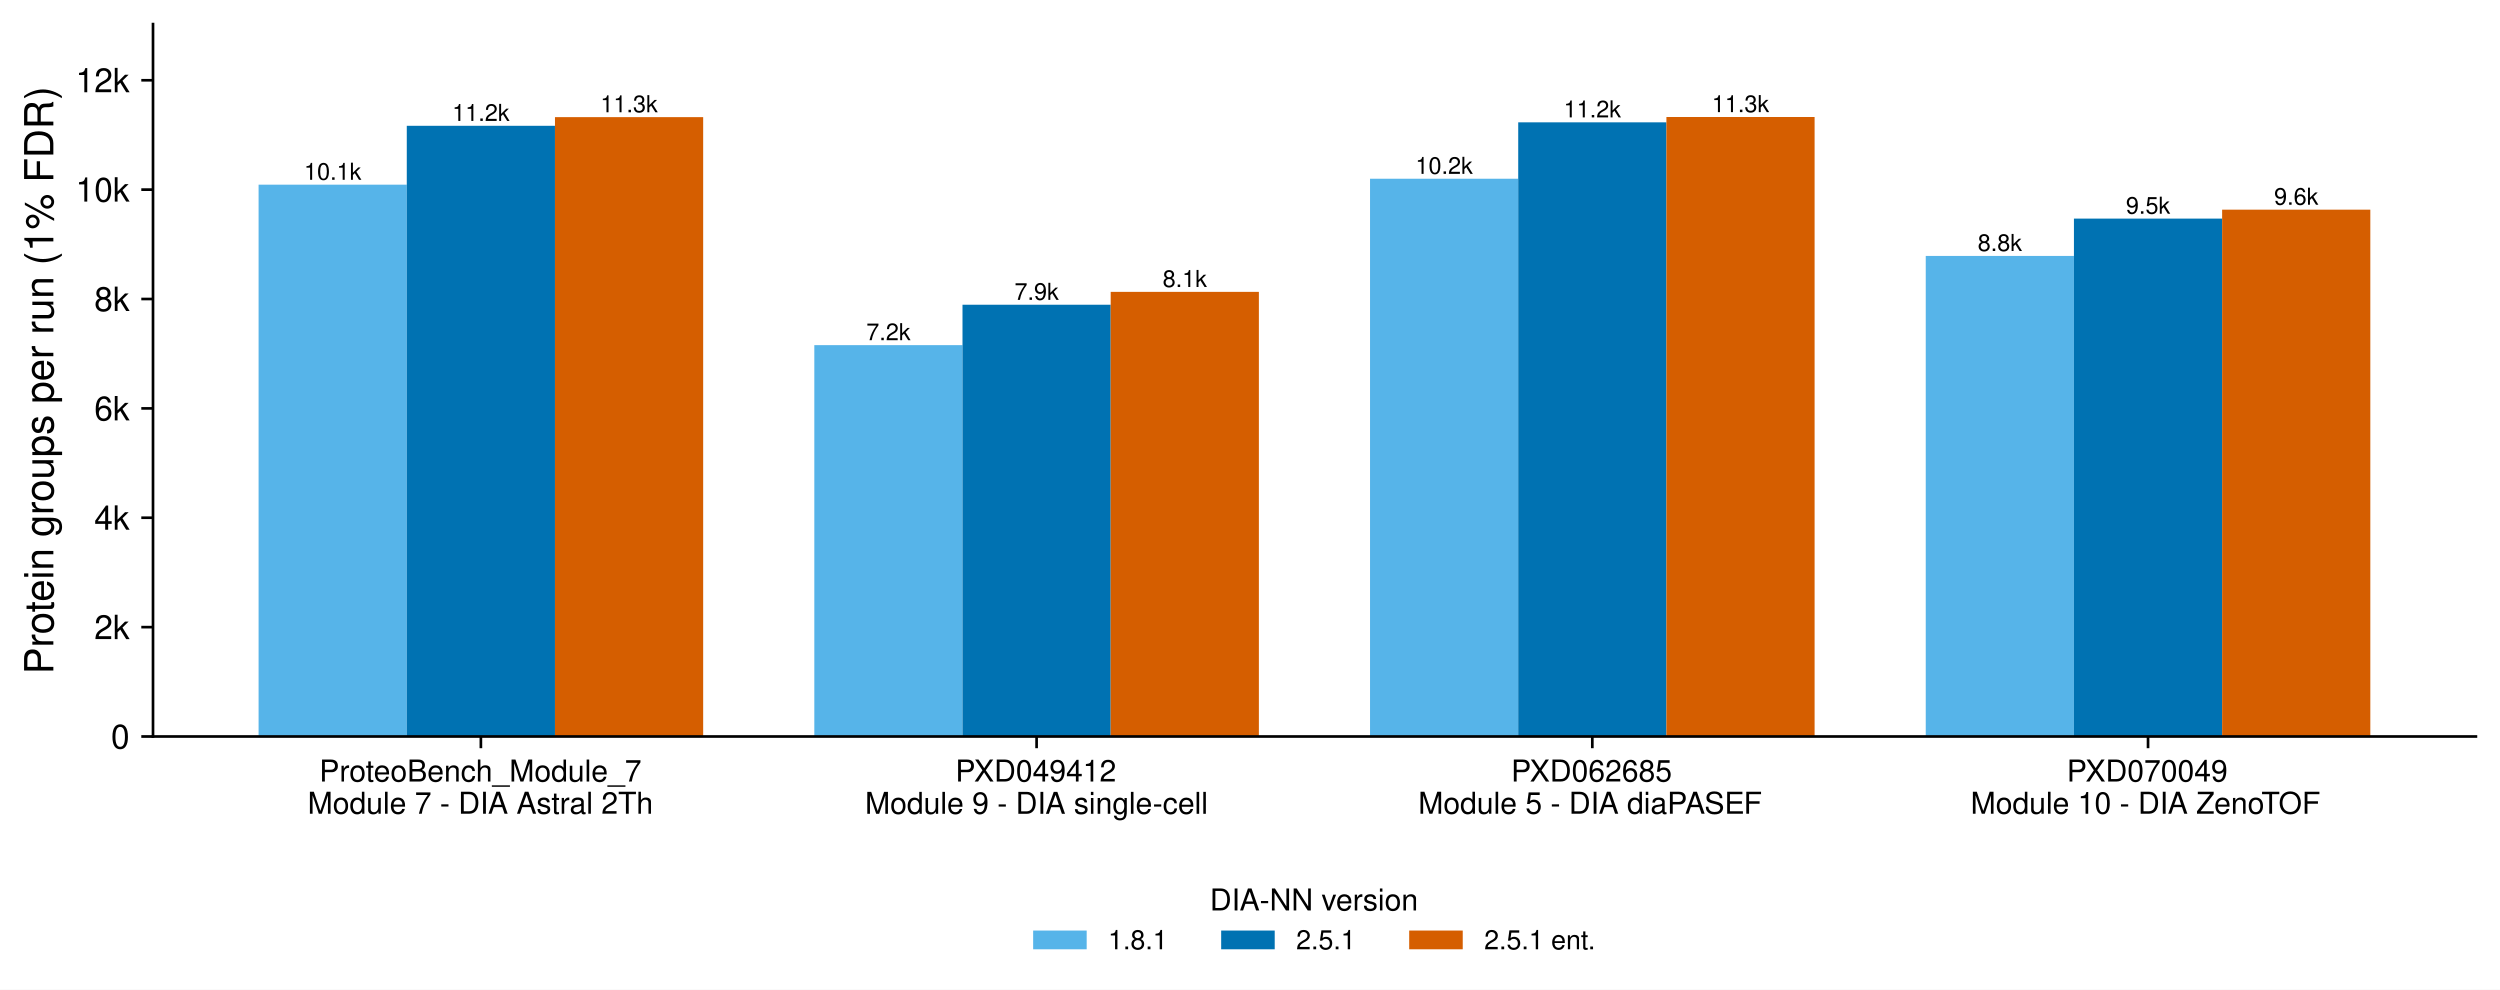
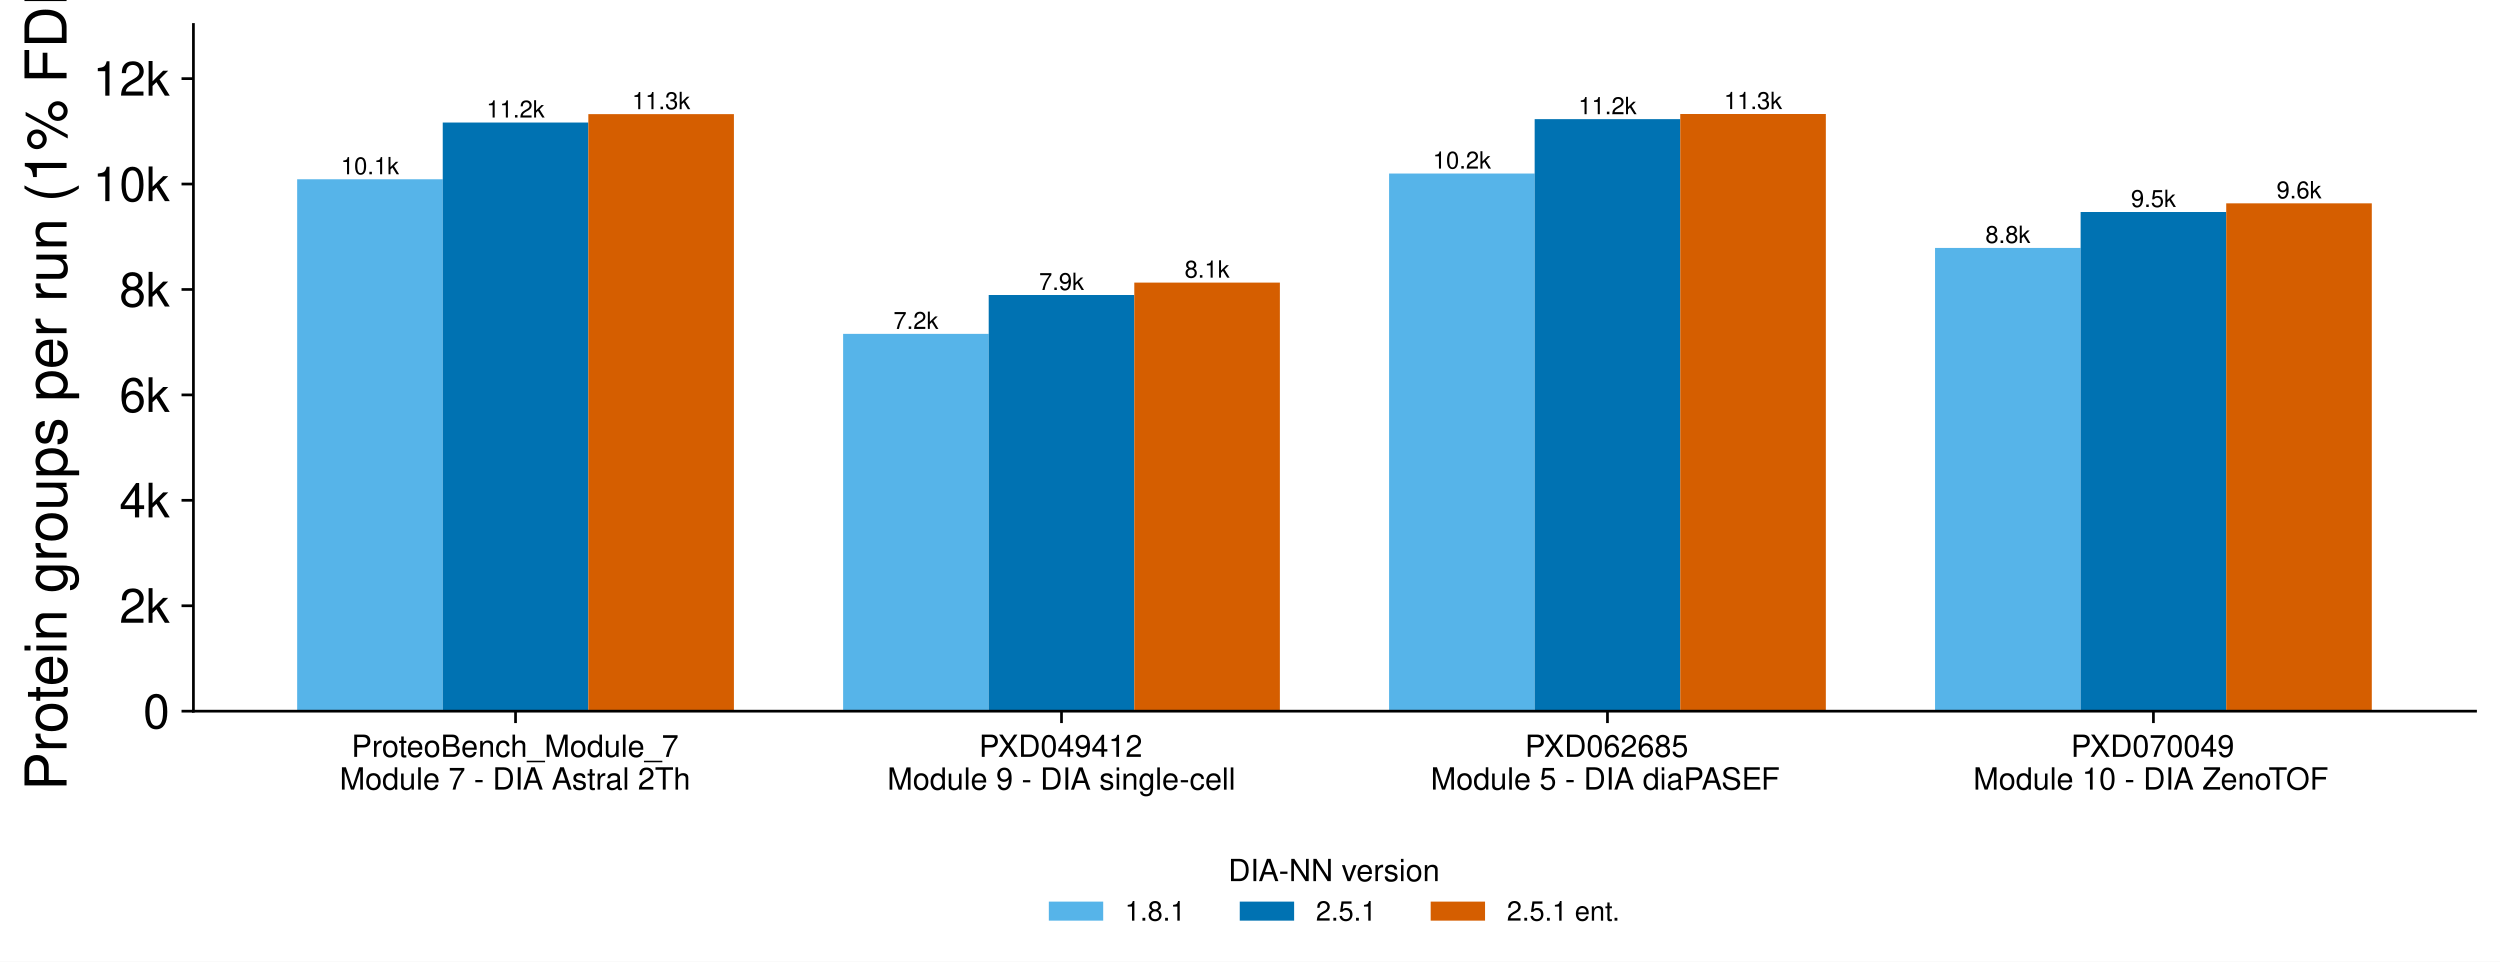
- <svg xmlns="http://www.w3.org/2000/svg" xmlns:xlink="http://www.w3.org/1999/xlink" width="747.132pt" height="295.765pt" viewBox="0 0 747.132 295.765" version="1.1">
+ <svg xmlns="http://www.w3.org/2000/svg" xmlns:xlink="http://www.w3.org/1999/xlink" width="735.776pt" height="283.021pt" viewBox="0 0 735.776 283.021" version="1.1">
  <defs>
    <style type="text/css">*{stroke-linejoin: round; stroke-linecap: butt}</style>
  </defs>
  <g id="figure_1">
    <g id="patch_1">
-       <path d="M 0 295.765  L 747.132 295.765  L 747.132 0  L 0 0  z " style="fill: #ffffff" />
+       <path d="M 0 283.021  L 735.776 283.021  L 735.776 0  L 0 0  z " style="fill: #ffffff" />
    </g>
    <g id="axes_1">
      <g id="patch_2">
-         <path d="M 45.726 220.104  L 739.932 220.104  L 739.932 7.2  L 45.726 7.2  z " style="fill: #ffffff" />
+         <path d="M 56.926 209.304  L 728.576 209.304  L 728.576 7.2  L 56.926 7.2  z " style="fill: #ffffff" />
      </g>
      <g id="patch_3">
-         <path d="M 77.28 220.104  L 121.568 220.104  L 121.568 55.186  L 77.28 55.186  z " clip-path="url(#p3183a7e51b)" style="fill: #56b4e9" />
+         <path d="M 87.455 209.304  L 130.304 209.304  L 130.304 52.752  L 87.455 52.752  z " clip-path="url(#pea8985f1e5)" style="fill: #56b4e9" />
      </g>
      <g id="patch_4">
-         <path d="M 243.359 220.104  L 287.646 220.104  L 287.646 103.137  L 243.359 103.137  z " clip-path="url(#p3183a7e51b)" style="fill: #56b4e9" />
+         <path d="M 248.137 209.304  L 290.986 209.304  L 290.986 98.27  L 248.137 98.27  z " clip-path="url(#pea8985f1e5)" style="fill: #56b4e9" />
      </g>
      <g id="patch_5">
-         <path d="M 409.437 220.104  L 453.724 220.104  L 453.724 53.421  L 409.437 53.421  z " clip-path="url(#p3183a7e51b)" style="fill: #56b4e9" />
+         <path d="M 408.819 209.304  L 451.668 209.304  L 451.668 51.077  L 408.819 51.077  z " clip-path="url(#pea8985f1e5)" style="fill: #56b4e9" />
      </g>
      <g id="patch_6">
-         <path d="M 575.515 220.104  L 619.802 220.104  L 619.802 76.481  L 575.515 76.481  z " clip-path="url(#p3183a7e51b)" style="fill: #56b4e9" />
+         <path d="M 569.501 209.304  L 612.349 209.304  L 612.349 72.967  L 569.501 72.967  z " clip-path="url(#pea8985f1e5)" style="fill: #56b4e9" />
      </g>
      <g id="patch_7">
-         <path d="M 121.568 220.104  L 165.855 220.104  L 165.855 37.601  L 121.568 37.601  z " clip-path="url(#p3183a7e51b)" style="fill: #0072b2" />
+         <path d="M 130.304 209.304  L 173.152 209.304  L 173.152 36.059  L 130.304 36.059  z " clip-path="url(#pea8985f1e5)" style="fill: #0072b2" />
      </g>
      <g id="patch_8">
-         <path d="M 287.646 220.104  L 331.933 220.104  L 331.933 91.076  L 287.646 91.076  z " clip-path="url(#p3183a7e51b)" style="fill: #0072b2" />
+         <path d="M 290.986 209.304  L 333.834 209.304  L 333.834 86.821  L 290.986 86.821  z " clip-path="url(#pea8985f1e5)" style="fill: #0072b2" />
      </g>
      <g id="patch_9">
-         <path d="M 453.724 220.104  L 498.012 220.104  L 498.012 36.555  L 453.724 36.555  z " clip-path="url(#p3183a7e51b)" style="fill: #0072b2" />
+         <path d="M 451.668 209.304  L 494.516 209.304  L 494.516 35.066  L 451.668 35.066  z " clip-path="url(#pea8985f1e5)" style="fill: #0072b2" />
      </g>
      <g id="patch_10">
-         <path d="M 619.802 220.104  L 664.09 220.104  L 664.09 65.335  L 619.802 65.335  z " clip-path="url(#p3183a7e51b)" style="fill: #0072b2" />
+         <path d="M 612.349 209.304  L 655.198 209.304  L 655.198 62.386  L 612.349 62.386  z " clip-path="url(#pea8985f1e5)" style="fill: #0072b2" />
      </g>
      <g id="patch_11">
-         <path d="M 165.855 220.104  L 210.143 220.104  L 210.143 35.003  L 165.855 35.003  z " clip-path="url(#p3183a7e51b)" style="fill: #d55e00" />
+         <path d="M 173.152 209.304  L 216.001 209.304  L 216.001 33.592  L 173.152 33.592  z " clip-path="url(#pea8985f1e5)" style="fill: #d55e00" />
      </g>
      <g id="patch_12">
-         <path d="M 331.933 220.104  L 376.221 220.104  L 376.221 87.235  L 331.933 87.235  z " clip-path="url(#p3183a7e51b)" style="fill: #d55e00" />
+         <path d="M 333.834 209.304  L 376.683 209.304  L 376.683 83.175  L 333.834 83.175  z " clip-path="url(#pea8985f1e5)" style="fill: #d55e00" />
      </g>
      <g id="patch_13">
-         <path d="M 498.012 220.104  L 542.299 220.104  L 542.299 34.97  L 498.012 34.97  z " clip-path="url(#p3183a7e51b)" style="fill: #d55e00" />
+         <path d="M 494.516 209.304  L 537.365 209.304  L 537.365 33.561  L 494.516 33.561  z " clip-path="url(#pea8985f1e5)" style="fill: #d55e00" />
      </g>
      <g id="patch_14">
-         <path d="M 664.09 220.104  L 708.377 220.104  L 708.377 62.655  L 664.09 62.655  z " clip-path="url(#p3183a7e51b)" style="fill: #d55e00" />
+         <path d="M 655.198 209.304  L 698.046 209.304  L 698.046 59.842  L 655.198 59.842  z " clip-path="url(#pea8985f1e5)" style="fill: #d55e00" />
      </g>
      <g id="matplotlib.axis_1">
        <g id="xtick_1">
          <g id="line2d_1">
            <defs>
-               <path id="m68617bf0ce" d="M 0 0  L 0 3.5  " style="stroke: #000000; stroke-width: 0.8" />
+               <path id="m08cf8c020e" d="M 0 0  L 0 3.5  " style="stroke: #000000; stroke-width: 0.8" />
            </defs>
            <g>
-               <use xlink:href="#m68617bf0ce" x="143.712" y="220.104" style="stroke: #000000; stroke-width: 0.8" />
+               <use xlink:href="#m08cf8c020e" x="151.728" y="209.304" style="stroke: #000000; stroke-width: 0.8" />
            </g>
          </g>
          <g id="text_1">
-             <text style="font-size: 9px; font-family: 'Helvetica', 'Arial', 'DejaVu Sans', sans-serif" transform="translate(95.43019 233.5601)">ProteoBench_Module_7</text>
-             <text style="font-size: 9px; font-family: 'Helvetica', 'Arial', 'DejaVu Sans', sans-serif" transform="translate(91.9448 243.1833)">Module 7 - DIA Astral 2Th</text>
+             <text style="font-size: 9px; font-family: 'Helvetica', 'Arial', 'DejaVu Sans', sans-serif" transform="translate(103.4467 222.7601)">ProteoBench_Module_7</text>
+             <text style="font-size: 9px; font-family: 'Helvetica', 'Arial', 'DejaVu Sans', sans-serif" transform="translate(99.96134 232.3833)">Module 7 - DIA Astral 2Th</text>
          </g>
        </g>
        <g id="xtick_2">
          <g id="line2d_2">
            <g>
-               <use xlink:href="#m68617bf0ce" x="309.79" y="220.104" style="stroke: #000000; stroke-width: 0.8" />
+               <use xlink:href="#m08cf8c020e" x="312.41" y="209.304" style="stroke: #000000; stroke-width: 0.8" />
            </g>
          </g>
          <g id="text_2">
-             <text style="font-size: 9px; font-family: 'Helvetica', 'Arial', 'DejaVu Sans', sans-serif" transform="translate(285.5221 233.5601)">PXD049412</text>
-             <text style="font-size: 9px; font-family: 'Helvetica', 'Arial', 'DejaVu Sans', sans-serif" transform="translate(258.5214 243.2087)">Module 9 - DIA single-cell</text>
+             <text style="font-size: 9px; font-family: 'Helvetica', 'Arial', 'DejaVu Sans', sans-serif" transform="translate(288.1424 222.7601)">PXD049412</text>
+             <text style="font-size: 9px; font-family: 'Helvetica', 'Arial', 'DejaVu Sans', sans-serif" transform="translate(261.1417 232.4087)">Module 9 - DIA single-cell</text>
          </g>
        </g>
        <g id="xtick_3">
          <g id="line2d_3">
            <g>
-               <use xlink:href="#m68617bf0ce" x="475.868" y="220.104" style="stroke: #000000; stroke-width: 0.8" />
+               <use xlink:href="#m08cf8c020e" x="473.092" y="209.304" style="stroke: #000000; stroke-width: 0.8" />
            </g>
          </g>
          <g id="text_3">
-             <text style="font-size: 9px; font-family: 'Helvetica', 'Arial', 'DejaVu Sans', sans-serif" transform="translate(451.6001 233.5601)">PXD062685</text>
-             <text style="font-size: 9px; font-family: 'Helvetica', 'Arial', 'DejaVu Sans', sans-serif" transform="translate(423.8471 243.1833)">Module 5 - DIA diaPASEF</text>
+             <text style="font-size: 9px; font-family: 'Helvetica', 'Arial', 'DejaVu Sans', sans-serif" transform="translate(448.8242 222.7601)">PXD062685</text>
+             <text style="font-size: 9px; font-family: 'Helvetica', 'Arial', 'DejaVu Sans', sans-serif" transform="translate(421.0711 232.3833)">Module 5 - DIA diaPASEF</text>
          </g>
        </g>
        <g id="xtick_4">
          <g id="line2d_4">
            <g>
-               <use xlink:href="#m68617bf0ce" x="641.946" y="220.104" style="stroke: #000000; stroke-width: 0.8" />
+               <use xlink:href="#m08cf8c020e" x="633.774" y="209.304" style="stroke: #000000; stroke-width: 0.8" />
            </g>
          </g>
          <g id="text_4">
-             <text style="font-size: 9px; font-family: 'Helvetica', 'Arial', 'DejaVu Sans', sans-serif" transform="translate(617.6782 233.5601)">PXD070049</text>
-             <text style="font-size: 9px; font-family: 'Helvetica', 'Arial', 'DejaVu Sans', sans-serif" transform="translate(588.9295 243.1833)">Module 10 - DIA ZenoTOF</text>
+             <text style="font-size: 9px; font-family: 'Helvetica', 'Arial', 'DejaVu Sans', sans-serif" transform="translate(609.506 222.7601)">PXD070049</text>
+             <text style="font-size: 9px; font-family: 'Helvetica', 'Arial', 'DejaVu Sans', sans-serif" transform="translate(580.7573 232.3833)">Module 10 - DIA ZenoTOF</text>
          </g>
        </g>
      </g>
      <g id="matplotlib.axis_2">
        <g id="ytick_1">
          <g id="line2d_5">
            <defs>
-               <path id="m8bf1b09b69" d="M 0 0  L -3.5 0  " style="stroke: #000000; stroke-width: 0.8" />
+               <path id="m392a4f517e" d="M 0 0  L -3.5 0  " style="stroke: #000000; stroke-width: 0.8" />
            </defs>
            <g>
-               <use xlink:href="#m8bf1b09b69" x="45.726" y="220.104" style="stroke: #000000; stroke-width: 0.8" />
+               <use xlink:href="#m392a4f517e" x="56.926" y="209.304" style="stroke: #000000; stroke-width: 0.8" />
            </g>
          </g>
          <g id="text_5">
-             <text style="font-size: 10px; font-family: 'Helvetica', 'Arial', 'DejaVu Sans', sans-serif; text-anchor: end" x="38.726" y="223.691" transform="rotate(-0 38.72563 223.6907)">0</text>
+             <text style="font-size: 14px; font-family: 'Helvetica', 'Arial', 'DejaVu Sans', sans-serif; text-anchor: end" x="49.926" y="214.325" transform="rotate(-0 49.92594 214.3254)">0</text>
          </g>
        </g>
        <g id="ytick_2">
          <g id="line2d_6">
            <g>
-               <use xlink:href="#m8bf1b09b69" x="45.726" y="187.418" style="stroke: #000000; stroke-width: 0.8" />
+               <use xlink:href="#m392a4f517e" x="56.926" y="178.276" style="stroke: #000000; stroke-width: 0.8" />
            </g>
          </g>
          <g id="text_6">
-             <text style="font-size: 10px; font-family: 'Helvetica', 'Arial', 'DejaVu Sans', sans-serif; text-anchor: end" x="38.726" y="191.005" transform="rotate(-0 38.72563 191.0046)">2k</text>
+             <text style="font-size: 14px; font-family: 'Helvetica', 'Arial', 'DejaVu Sans', sans-serif; text-anchor: end" x="49.926" y="183.297" transform="rotate(-0 49.92594 183.2974)">2k</text>
          </g>
        </g>
        <g id="ytick_3">
          <g id="line2d_7">
            <g>
-               <use xlink:href="#m8bf1b09b69" x="45.726" y="154.732" style="stroke: #000000; stroke-width: 0.8" />
+               <use xlink:href="#m392a4f517e" x="56.926" y="147.248" style="stroke: #000000; stroke-width: 0.8" />
            </g>
          </g>
          <g id="text_7">
-             <text style="font-size: 10px; font-family: 'Helvetica', 'Arial', 'DejaVu Sans', sans-serif; text-anchor: end" x="38.726" y="158.319" transform="rotate(-0 38.72563 158.3186)">4k</text>
+             <text style="font-size: 14px; font-family: 'Helvetica', 'Arial', 'DejaVu Sans', sans-serif; text-anchor: end" x="49.926" y="152.269" transform="rotate(-0 49.92594 152.2694)">4k</text>
          </g>
        </g>
        <g id="ytick_4">
          <g id="line2d_8">
            <g>
-               <use xlink:href="#m8bf1b09b69" x="45.726" y="122.046" style="stroke: #000000; stroke-width: 0.8" />
+               <use xlink:href="#m392a4f517e" x="56.926" y="116.22" style="stroke: #000000; stroke-width: 0.8" />
            </g>
          </g>
          <g id="text_8">
-             <text style="font-size: 10px; font-family: 'Helvetica', 'Arial', 'DejaVu Sans', sans-serif; text-anchor: end" x="38.726" y="125.633" transform="rotate(-0 38.72563 125.6325)">6k</text>
+             <text style="font-size: 14px; font-family: 'Helvetica', 'Arial', 'DejaVu Sans', sans-serif; text-anchor: end" x="49.926" y="121.241" transform="rotate(-0 49.92594 121.2414)">6k</text>
          </g>
        </g>
        <g id="ytick_5">
          <g id="line2d_9">
            <g>
-               <use xlink:href="#m8bf1b09b69" x="45.726" y="89.36" style="stroke: #000000; stroke-width: 0.8" />
+               <use xlink:href="#m392a4f517e" x="56.926" y="85.192" style="stroke: #000000; stroke-width: 0.8" />
            </g>
          </g>
          <g id="text_9">
-             <text style="font-size: 10px; font-family: 'Helvetica', 'Arial', 'DejaVu Sans', sans-serif; text-anchor: end" x="38.726" y="92.946" transform="rotate(-0 38.72563 92.94643)">8k</text>
+             <text style="font-size: 14px; font-family: 'Helvetica', 'Arial', 'DejaVu Sans', sans-serif; text-anchor: end" x="49.926" y="90.213" transform="rotate(-0 49.92594 90.21339)">8k</text>
          </g>
        </g>
        <g id="ytick_6">
          <g id="line2d_10">
            <g>
-               <use xlink:href="#m8bf1b09b69" x="45.726" y="56.674" style="stroke: #000000; stroke-width: 0.8" />
+               <use xlink:href="#m392a4f517e" x="56.926" y="54.164" style="stroke: #000000; stroke-width: 0.8" />
            </g>
          </g>
          <g id="text_10">
-             <text style="font-size: 10px; font-family: 'Helvetica', 'Arial', 'DejaVu Sans', sans-serif; text-anchor: end" x="38.726" y="60.26" transform="rotate(-0 38.72563 60.26036)">10k</text>
+             <text style="font-size: 14px; font-family: 'Helvetica', 'Arial', 'DejaVu Sans', sans-serif; text-anchor: end" x="49.926" y="59.185" transform="rotate(-0 49.92594 59.18539)">10k</text>
          </g>
        </g>
        <g id="ytick_7">
          <g id="line2d_11">
            <g>
-               <use xlink:href="#m8bf1b09b69" x="45.726" y="23.988" style="stroke: #000000; stroke-width: 0.8" />
+               <use xlink:href="#m392a4f517e" x="56.926" y="23.136" style="stroke: #000000; stroke-width: 0.8" />
            </g>
          </g>
          <g id="text_11">
-             <text style="font-size: 10px; font-family: 'Helvetica', 'Arial', 'DejaVu Sans', sans-serif; text-anchor: end" x="38.726" y="27.574" transform="rotate(-0 38.72563 27.57428)">12k</text>
+             <text style="font-size: 14px; font-family: 'Helvetica', 'Arial', 'DejaVu Sans', sans-serif; text-anchor: end" x="49.926" y="28.157" transform="rotate(-0 49.92594 28.15739)">12k</text>
          </g>
        </g>
        <g id="text_12">
-           <text style="font-size: 12px; font-family: 'Helvetica', 'Arial', 'DejaVu Sans', sans-serif; text-anchor: middle" x="15.949" y="113.652" transform="rotate(-90 15.94875 113.652)">Protein groups per run (1% FDR)</text>
+           <text style="font-size: 17px; font-family: 'Helvetica', 'Arial', 'DejaVu Sans', sans-serif; text-anchor: middle" x="19.594" y="108.252" transform="rotate(-90 19.59406 108.252)">Protein groups per run (1% FDR)</text>
        </g>
      </g>
      <g id="patch_15">
-         <path d="M 45.726 220.104  L 45.726 7.2  " style="fill: none; stroke: #000000; stroke-width: 0.8; stroke-linejoin: miter; stroke-linecap: square" />
+         <path d="M 56.926 209.304  L 56.926 7.2  " style="fill: none; stroke: #000000; stroke-width: 0.8; stroke-linejoin: miter; stroke-linecap: square" />
      </g>
      <g id="patch_16">
-         <path d="M 45.726 220.104  L 739.932 220.104  " style="fill: none; stroke: #000000; stroke-width: 0.8; stroke-linejoin: miter; stroke-linecap: square" />
+         <path d="M 56.926 209.304  L 728.576 209.304  " style="fill: none; stroke: #000000; stroke-width: 0.8; stroke-linejoin: miter; stroke-linecap: square" />
      </g>
      <g id="text_13">
-         <text style="font-size: 7px; font-family: 'Helvetica', 'Arial', 'DejaVu Sans', sans-serif; text-anchor: middle" x="99.424" y="53.727" transform="rotate(-0 99.42419 53.72736)">10.1k</text>
+         <text style="font-size: 7px; font-family: 'Helvetica', 'Arial', 'DejaVu Sans', sans-serif; text-anchor: middle" x="108.88" y="51.293" transform="rotate(-0 108.8797 51.29315)">10.1k</text>
      </g>
      <g id="text_14">
-         <text style="font-size: 7px; font-family: 'Helvetica', 'Arial', 'DejaVu Sans', sans-serif; text-anchor: middle" x="265.502" y="101.678" transform="rotate(-0 265.5022 101.6778)">7.2k</text>
+         <text style="font-size: 7px; font-family: 'Helvetica', 'Arial', 'DejaVu Sans', sans-serif; text-anchor: middle" x="269.562" y="96.811" transform="rotate(-0 269.5615 96.81123)">7.2k</text>
      </g>
      <g id="text_15">
-         <text style="font-size: 7px; font-family: 'Helvetica', 'Arial', 'DejaVu Sans', sans-serif; text-anchor: middle" x="431.58" y="51.962" transform="rotate(-0 431.5803 51.96231)">10.2k</text>
+         <text style="font-size: 7px; font-family: 'Helvetica', 'Arial', 'DejaVu Sans', sans-serif; text-anchor: middle" x="430.243" y="49.618" transform="rotate(-0 430.2434 49.61764)">10.2k</text>
      </g>
      <g id="text_16">
-         <text style="font-size: 7px; font-family: 'Helvetica', 'Arial', 'DejaVu Sans', sans-serif; text-anchor: middle" x="597.658" y="75.022" transform="rotate(-0 597.6583 75.02234)">8.8k</text>
+         <text style="font-size: 7px; font-family: 'Helvetica', 'Arial', 'DejaVu Sans', sans-serif; text-anchor: middle" x="590.925" y="71.508" transform="rotate(-0 590.9252 71.50789)">8.8k</text>
      </g>
      <g id="text_17">
-         <text style="font-size: 7px; font-family: 'Helvetica', 'Arial', 'DejaVu Sans', sans-serif; text-anchor: middle" x="143.712" y="36.142" transform="rotate(-0 143.7117 36.14225)">11.2k</text>
+         <text style="font-size: 7px; font-family: 'Helvetica', 'Arial', 'DejaVu Sans', sans-serif; text-anchor: middle" x="151.728" y="34.6" transform="rotate(-0 151.7282 34.60008)">11.2k</text>
      </g>
      <g id="text_18">
-         <text style="font-size: 7px; font-family: 'Helvetica', 'Arial', 'DejaVu Sans', sans-serif; text-anchor: middle" x="309.79" y="89.617" transform="rotate(-0 309.7897 89.61667)">7.9k</text>
+         <text style="font-size: 7px; font-family: 'Helvetica', 'Arial', 'DejaVu Sans', sans-serif; text-anchor: middle" x="312.41" y="85.362" transform="rotate(-0 312.41 85.3619)">7.9k</text>
      </g>
      <g id="text_19">
-         <text style="font-size: 7px; font-family: 'Helvetica', 'Arial', 'DejaVu Sans', sans-serif; text-anchor: middle" x="475.868" y="35.096" transform="rotate(-0 475.8678 35.0963)">11.2k</text>
+         <text style="font-size: 7px; font-family: 'Helvetica', 'Arial', 'DejaVu Sans', sans-serif; text-anchor: middle" x="473.092" y="33.607" transform="rotate(-0 473.0918 33.60719)">11.2k</text>
      </g>
      <g id="text_20">
-         <text style="font-size: 7px; font-family: 'Helvetica', 'Arial', 'DejaVu Sans', sans-serif; text-anchor: middle" x="641.946" y="63.876" transform="rotate(-0 641.9458 63.87639)">9.5k</text>
+         <text style="font-size: 7px; font-family: 'Helvetica', 'Arial', 'DejaVu Sans', sans-serif; text-anchor: middle" x="633.774" y="60.927" transform="rotate(-0 633.7737 60.92734)">9.5k</text>
      </g>
      <g id="text_21">
-         <text style="font-size: 7px; font-family: 'Helvetica', 'Arial', 'DejaVu Sans', sans-serif; text-anchor: middle" x="187.999" y="33.544" transform="rotate(-0 187.9992 33.54371)">11.3k</text>
+         <text style="font-size: 7px; font-family: 'Helvetica', 'Arial', 'DejaVu Sans', sans-serif; text-anchor: middle" x="194.577" y="32.133" transform="rotate(-0 194.5767 32.13336)">11.3k</text>
      </g>
      <g id="text_22">
-         <text style="font-size: 7px; font-family: 'Helvetica', 'Arial', 'DejaVu Sans', sans-serif; text-anchor: middle" x="354.077" y="85.776" transform="rotate(-0 354.0772 85.77605)">8.1k</text>
+         <text style="font-size: 7px; font-family: 'Helvetica', 'Arial', 'DejaVu Sans', sans-serif; text-anchor: middle" x="355.259" y="81.716" transform="rotate(-0 355.2585 81.71611)">8.1k</text>
      </g>
      <g id="text_23">
-         <text style="font-size: 7px; font-family: 'Helvetica', 'Arial', 'DejaVu Sans', sans-serif; text-anchor: middle" x="520.155" y="33.511" transform="rotate(-0 520.1553 33.51102)">11.3k</text>
+         <text style="font-size: 7px; font-family: 'Helvetica', 'Arial', 'DejaVu Sans', sans-serif; text-anchor: middle" x="515.94" y="32.102" transform="rotate(-0 515.9403 32.10233)">11.3k</text>
      </g>
      <g id="text_24">
-         <text style="font-size: 7px; font-family: 'Helvetica', 'Arial', 'DejaVu Sans', sans-serif; text-anchor: middle" x="686.233" y="61.196" transform="rotate(-0 686.2333 61.19613)">9.6k</text>
+         <text style="font-size: 7px; font-family: 'Helvetica', 'Arial', 'DejaVu Sans', sans-serif; text-anchor: middle" x="676.622" y="58.383" transform="rotate(-0 676.6222 58.38305)">9.6k</text>
      </g>
      <g id="legend_1">
        <g id="text_25">
-           <text style="font-size: 9px; font-family: 'Helvetica', 'Arial', 'DejaVu Sans', sans-serif; text-anchor: start" x="361.573" y="272.083" transform="rotate(-0 361.5734 272.0828)">DIA-NN version</text>
+           <text style="font-size: 9px; font-family: 'Helvetica', 'Arial', 'DejaVu Sans', sans-serif; text-anchor: start" x="361.496" y="259.339" transform="rotate(-0 361.4956 259.3388)">DIA-NN version</text>
        </g>
        <g id="patch_17">
-           <path d="M 308.759 283.698  L 324.759 283.698  L 324.759 278.098  L 308.759 278.098  z " style="fill: #56b4e9" />
+           <path d="M 308.682 270.954  L 324.682 270.954  L 324.682 265.354  L 308.682 265.354  z " style="fill: #56b4e9" />
        </g>
        <g id="text_26">
-           <text style="font-size: 8px; font-family: 'Helvetica', 'Arial', 'DejaVu Sans', sans-serif; text-anchor: start" x="331.159" y="283.698" transform="rotate(-0 331.1594 283.6975)">1.8.1</text>
+           <text style="font-size: 8px; font-family: 'Helvetica', 'Arial', 'DejaVu Sans', sans-serif; text-anchor: start" x="331.082" y="270.954" transform="rotate(-0 331.0816 270.9535)">1.8.1</text>
        </g>
        <g id="patch_18">
-           <path d="M 364.951 283.698  L 380.951 283.698  L 380.951 278.098  L 364.951 278.098  z " style="fill: #0072b2" />
+           <path d="M 364.873 270.954  L 380.873 270.954  L 380.873 265.354  L 364.873 265.354  z " style="fill: #0072b2" />
        </g>
        <g id="text_27">
-           <text style="font-size: 8px; font-family: 'Helvetica', 'Arial', 'DejaVu Sans', sans-serif; text-anchor: start" x="387.351" y="283.698" transform="rotate(-0 387.3506 283.6975)">2.5.1</text>
+           <text style="font-size: 8px; font-family: 'Helvetica', 'Arial', 'DejaVu Sans', sans-serif; text-anchor: start" x="387.273" y="270.954" transform="rotate(-0 387.2728 270.9535)">2.5.1</text>
        </g>
        <g id="patch_19">
-           <path d="M 421.142 283.698  L 437.142 283.698  L 437.142 278.098  L 421.142 278.098  z " style="fill: #d55e00" />
+           <path d="M 421.064 270.954  L 437.064 270.954  L 437.064 265.354  L 421.064 265.354  z " style="fill: #d55e00" />
        </g>
        <g id="text_28">
-           <text style="font-size: 8px; font-family: 'Helvetica', 'Arial', 'DejaVu Sans', sans-serif; text-anchor: start" x="443.542" y="283.698" transform="rotate(-0 443.5419 283.6975)">2.5.1 ent.</text>
+           <text style="font-size: 8px; font-family: 'Helvetica', 'Arial', 'DejaVu Sans', sans-serif; text-anchor: start" x="443.464" y="270.954" transform="rotate(-0 443.4641 270.9535)">2.5.1 ent.</text>
        </g>
      </g>
    </g>
  </g>
  <defs>
-     <clipPath id="p3183a7e51b">
-       <rect x="45.726" y="7.2" width="694.206" height="212.904" />
+     <clipPath id="pea8985f1e5">
+       <rect x="56.926" y="7.2" width="671.65" height="202.104" />
    </clipPath>
  </defs>
</svg>
